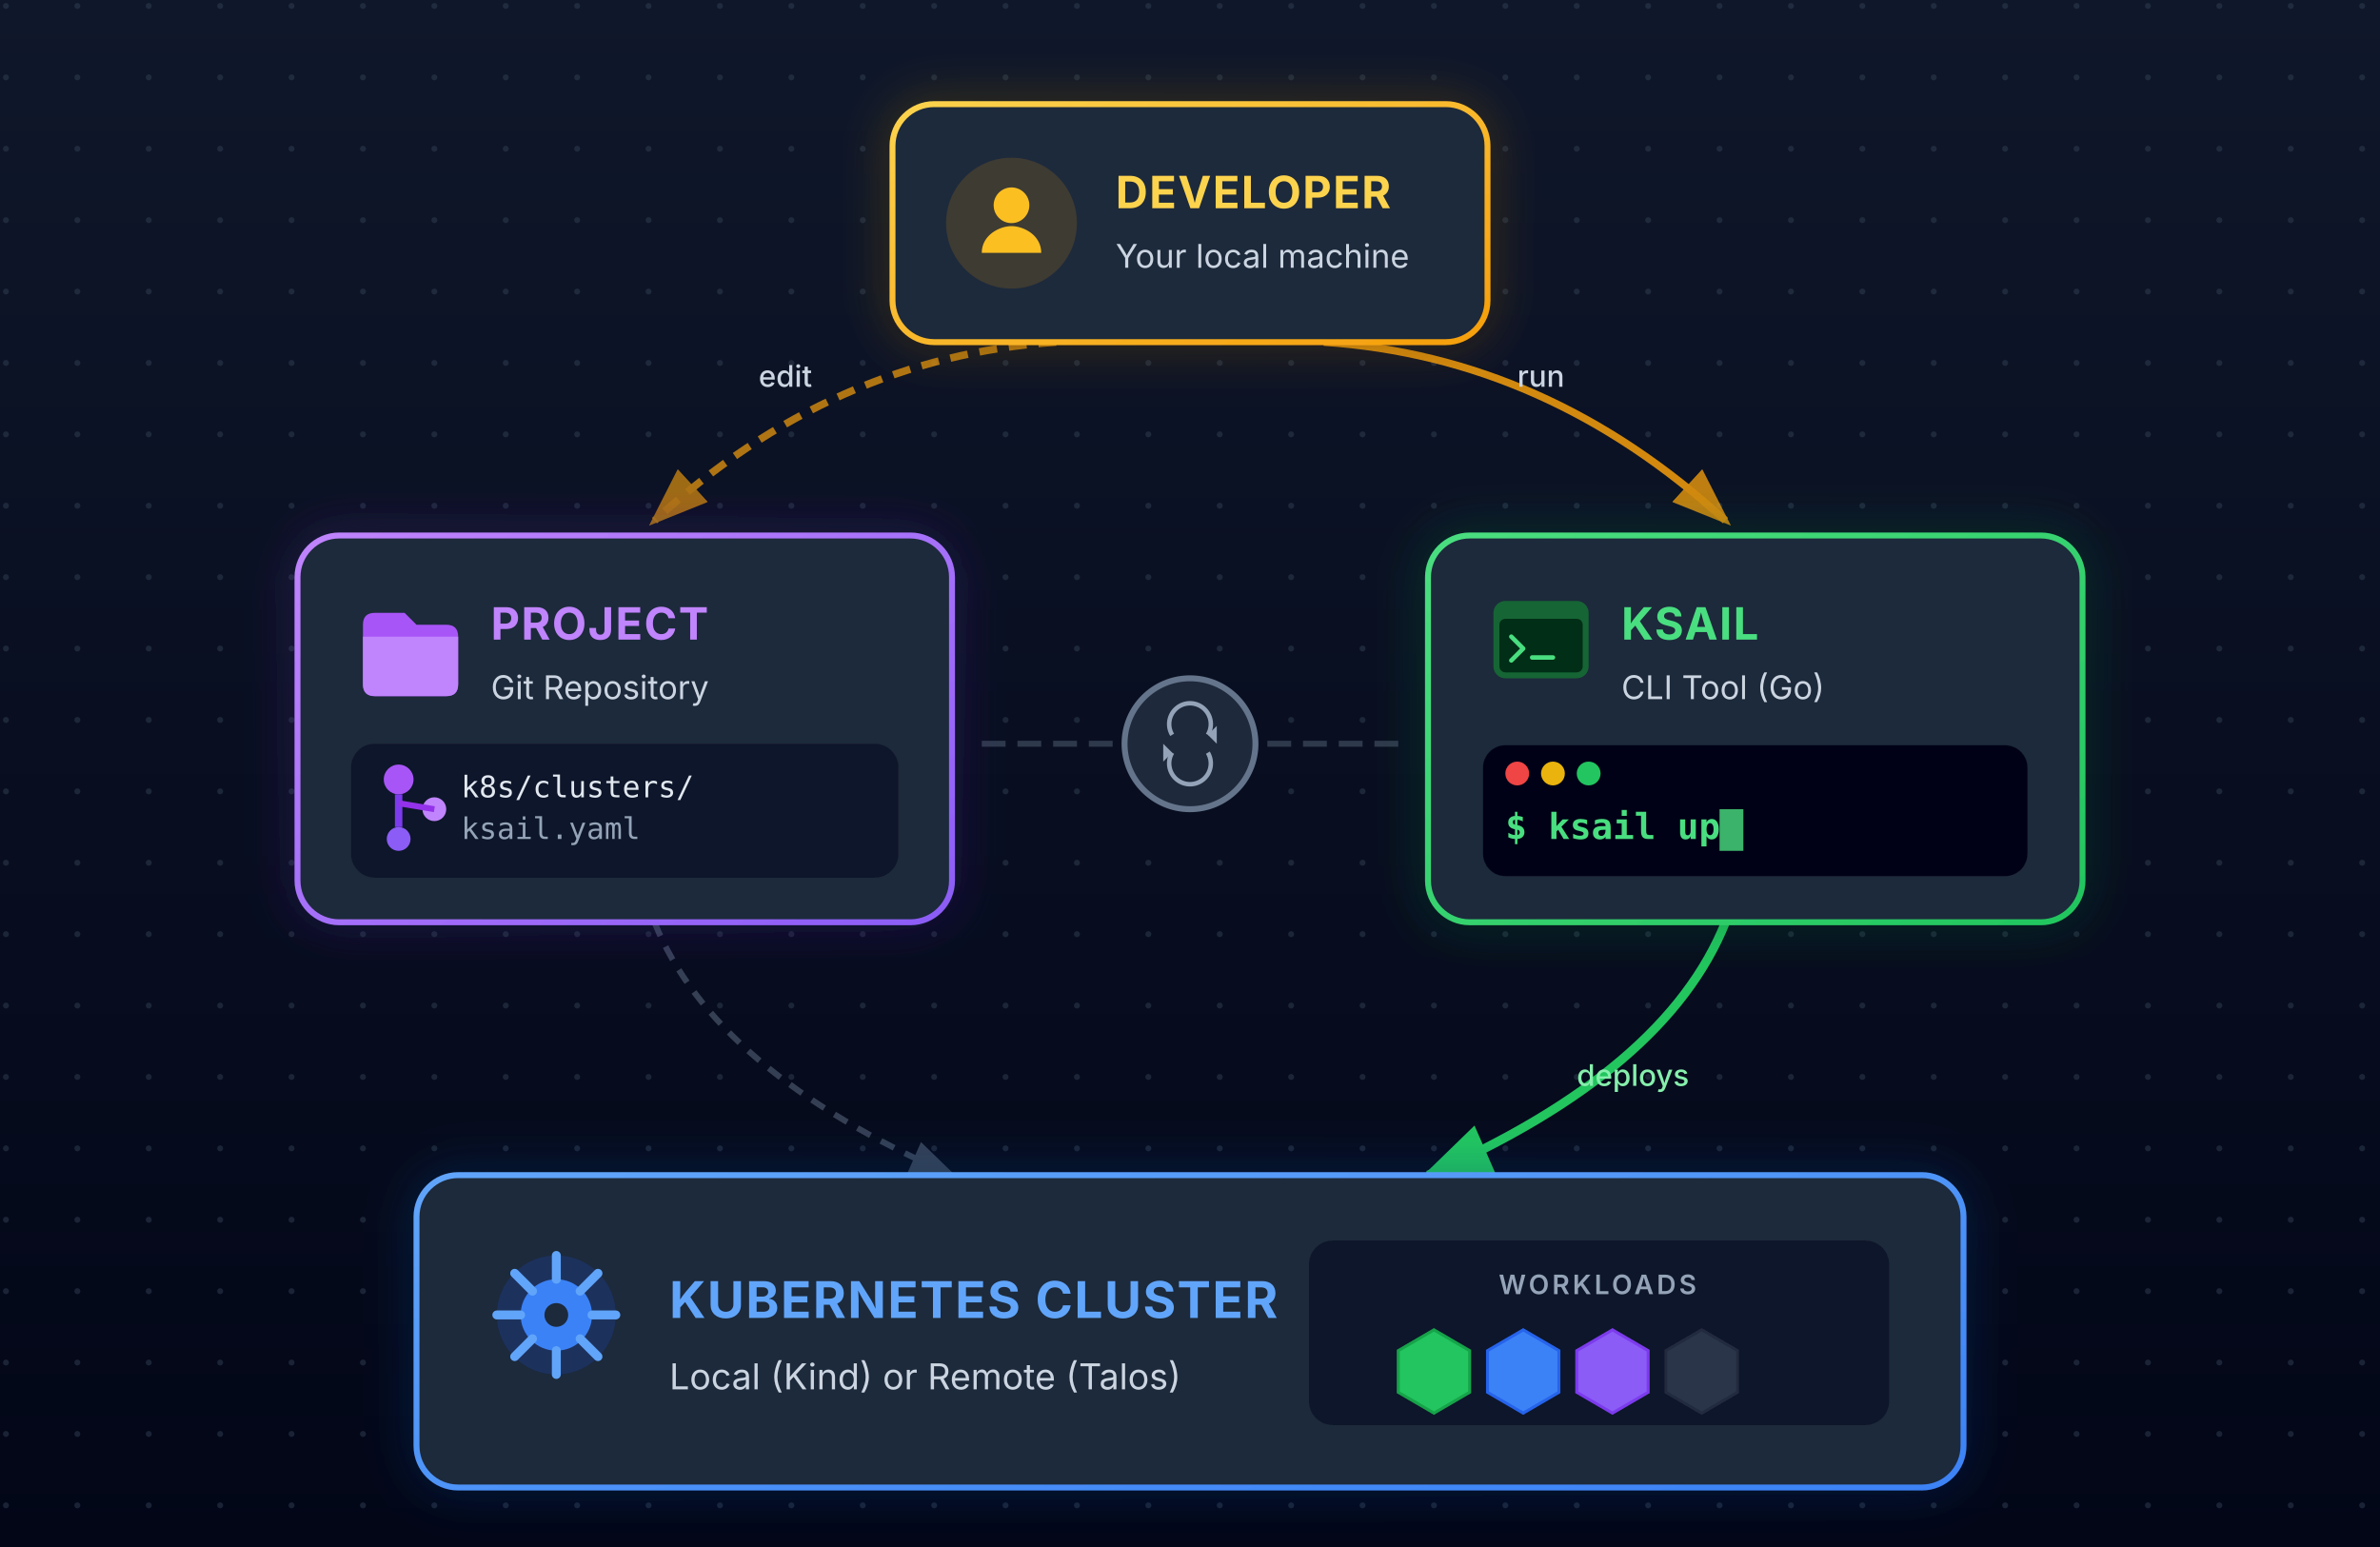
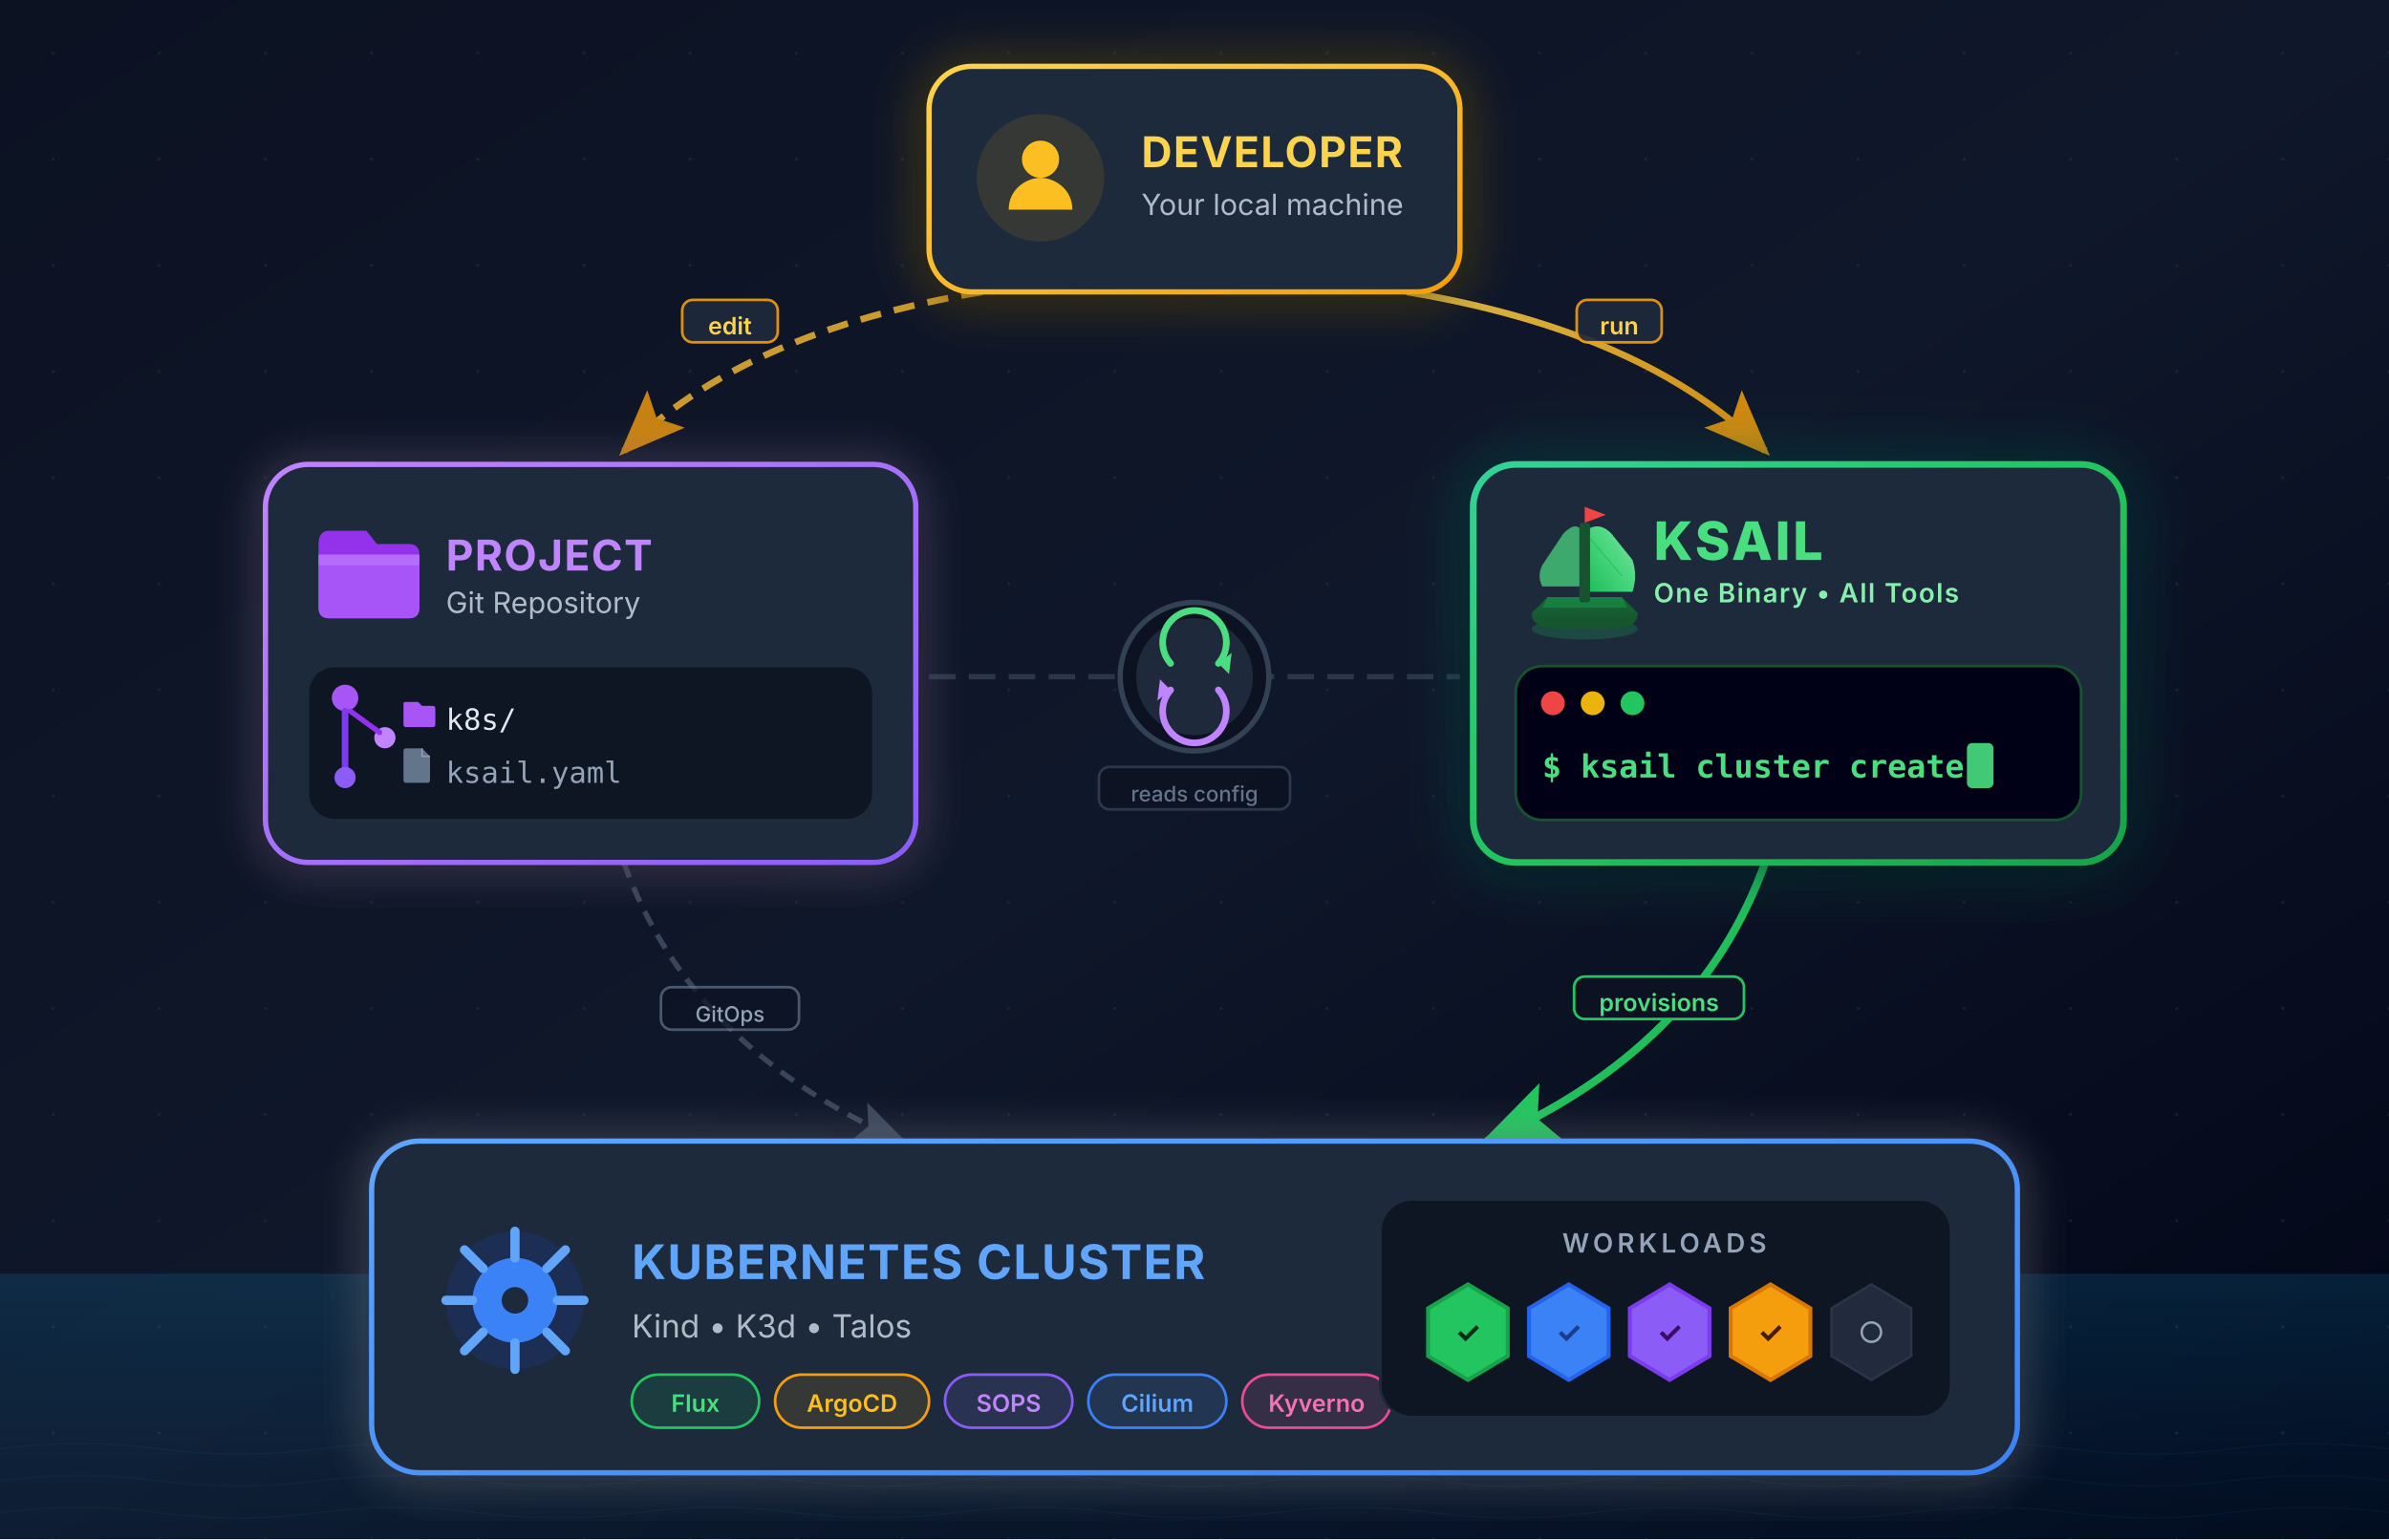
- <svg xmlns="http://www.w3.org/2000/svg" viewBox="0 0 800 520" font-family="'SF Pro Display', 'Segoe UI', system-ui, -apple-system, sans-serif">
+ <svg xmlns="http://www.w3.org/2000/svg" viewBox="0 0 900 580" font-family="'Inter', 'SF Pro Display', 'Segoe UI', system-ui, -apple-system, sans-serif">
  <defs>
    <linearGradient id="gradDev" x1="0%" y1="0%" x2="100%" y2="100%">
      <stop offset="0%" stop-color="#fcd34d" />
      <stop offset="100%" stop-color="#f59e0b" />
    </linearGradient>
    <linearGradient id="gradProject" x1="0%" y1="0%" x2="100%" y2="100%">
      <stop offset="0%" stop-color="#c084fc" />
      <stop offset="100%" stop-color="#8b5cf6" />
    </linearGradient>
    <linearGradient id="gradKSail" x1="0%" y1="0%" x2="100%" y2="100%">
-       <stop offset="0%" stop-color="#4ade80" />
-       <stop offset="100%" stop-color="#22c55e" />
+       <stop offset="0%" stop-color="#34d399" />
+       <stop offset="50%" stop-color="#22c55e" />
+       <stop offset="100%" stop-color="#16a34a" />
    </linearGradient>
    <linearGradient id="gradCluster" x1="0%" y1="0%" x2="100%" y2="100%">
      <stop offset="0%" stop-color="#60a5fa" />
      <stop offset="100%" stop-color="#3b82f6" />
    </linearGradient>
-     <linearGradient id="bgGrad" x1="0%" y1="0%" x2="0%" y2="100%">
-       <stop offset="0%" stop-color="#0f172a" />
+     <linearGradient id="bgGrad" x1="0%" y1="0%" x2="100%" y2="100%">
+       <stop offset="0%" stop-color="#0c1222" />
+       <stop offset="50%" stop-color="#0f172a" />
      <stop offset="100%" stop-color="#020617" />
    </linearGradient>
-     <filter id="glowDev" x="-40%" y="-40%" width="180%" height="180%">
+     <linearGradient id="sailGrad" x1="0%" y1="100%" x2="100%" y2="0%">
+       <stop offset="0%" stop-color="#22c55e" />
+       <stop offset="50%" stop-color="#4ade80" />
+       <stop offset="100%" stop-color="#86efac" />
+     </linearGradient>
+     <linearGradient id="hullGrad" x1="0%" y1="0%" x2="0%" y2="100%">
+       <stop offset="0%" stop-color="#166534" />
+       <stop offset="100%" stop-color="#14532d" />
+     </linearGradient>
+     <linearGradient id="oceanGrad" x1="0%" y1="0%" x2="0%" y2="100%">
+       <stop offset="0%" stop-color="#0ea5e9" stop-opacity="0.15" />
+       <stop offset="100%" stop-color="#0284c7" stop-opacity="0.05" />
+     </linearGradient>
+     <filter id="glowDev" x="-50%" y="-50%" width="200%" height="200%">
+       <feGaussianBlur in="SourceGraphic" stdDeviation="10" result="blur" />
+       <feColorMatrix in="blur" type="matrix" values="1 0.8 0 0 0  0.6 0.4 0 0 0  0 0 0 0 0  0 0 0 0.4 0" />
+       <feMerge>
+         <feMergeNode />
+         <feMergeNode in="SourceGraphic" />
+       </feMerge>
+     </filter>
+     <filter id="glowProject" x="-50%" y="-50%" width="200%" height="200%">
      <feGaussianBlur in="SourceGraphic" stdDeviation="8" result="blur" />
-       <feColorMatrix in="blur" type="matrix" values="1 0 0 0 0  0 0.8 0 0 0  0 0 0.2 0 0  0 0 0 0.4 0" />
-       <feMerge>
-         <feMergeNode />
-         <feMergeNode in="SourceGraphic" />
-       </feMerge>
-     </filter>
-     <filter id="glowProject" x="-40%" y="-40%" width="180%" height="180%">
+       <feColorMatrix in="blur" type="matrix" values="0.6 0 0.8 0 0  0.2 0 0.6 0 0  0.8 0 1 0 0  0 0 0 0.35 0" />
+       <feMerge>
+         <feMergeNode />
+         <feMergeNode in="SourceGraphic" />
+       </feMerge>
+     </filter>
+     <filter id="glowKSail" x="-50%" y="-50%" width="200%" height="200%">
+       <feGaussianBlur in="SourceGraphic" stdDeviation="12" result="blur" />
+       <feColorMatrix in="blur" type="matrix" values="0.2 0 0 0 0  0.9 0.6 0.3 0 0  0.4 0.4 0.2 0 0  0 0 0 0.45 0" />
+       <feMerge>
+         <feMergeNode />
+         <feMergeNode in="SourceGraphic" />
+       </feMerge>
+     </filter>
+     <filter id="glowCluster" x="-50%" y="-50%" width="200%" height="200%">
      <feGaussianBlur in="SourceGraphic" stdDeviation="8" result="blur" />
-       <feColorMatrix in="blur" type="matrix" values="0.7 0 0 0 0  0 0.3 0 0 0  0 0 1 0 0  0 0 0 0.35 0" />
-       <feMerge>
-         <feMergeNode />
-         <feMergeNode in="SourceGraphic" />
-       </feMerge>
-     </filter>
-     <filter id="glowKSail" x="-40%" y="-40%" width="180%" height="180%">
-       <feGaussianBlur in="SourceGraphic" stdDeviation="8" result="blur" />
-       <feColorMatrix in="blur" type="matrix" values="0.2 0 0 0 0  0 0.9 0 0 0  0 0 0.5 0 0  0 0 0 0.35 0" />
-       <feMerge>
-         <feMergeNode />
-         <feMergeNode in="SourceGraphic" />
-       </feMerge>
-     </filter>
-     <filter id="glowCluster" x="-40%" y="-40%" width="180%" height="180%">
-       <feGaussianBlur in="SourceGraphic" stdDeviation="8" result="blur" />
-       <feColorMatrix in="blur" type="matrix" values="0.3 0 0 0 0  0 0.6 0 0 0  0 0 1 0 0  0 0 0 0.35 0" />
-       <feMerge>
-         <feMergeNode />
-         <feMergeNode in="SourceGraphic" />
-       </feMerge>
-     </filter>
-     <filter id="innerShadow" x="-10%" y="-10%" width="120%" height="120%">
-       <feOffset dx="0" dy="2" />
-       <feGaussianBlur stdDeviation="3" result="offset-blur" />
-       <feComposite operator="out" in="SourceGraphic" in2="offset-blur" result="inverse" />
-       <feFlood flood-color="black" flood-opacity="0.15" result="color" />
-       <feComposite operator="in" in="color" in2="inverse" result="shadow" />
-       <feComposite operator="over" in="shadow" in2="SourceGraphic" />
-     </filter>
-     <marker id="arrowDev" markerWidth="8" markerHeight="6" refX="7" refY="3" orient="auto">
-       <polygon points="0 0, 8 3, 0 6" fill="#f59e0b" opacity="0.9" />
+       <feColorMatrix in="blur" type="matrix" values="0.3 0.3 1 0 0  0.3 0.5 1 0 0  0.6 0.8 1 0 0  0 0 0 0.35 0" />
+       <feMerge>
+         <feMergeNode />
+         <feMergeNode in="SourceGraphic" />
+       </feMerge>
+     </filter>
+     <filter id="softShadow" x="-20%" y="-20%" width="140%" height="140%">
+       <feDropShadow dx="0" dy="4" stdDeviation="8" flood-color="#000" flood-opacity="0.35" />
+     </filter>
+     <marker id="arrowDev" markerWidth="10" markerHeight="8" refX="9" refY="4" orient="auto">
+       <path d="M0 0 L10 4 L0 8 L2 4 Z" fill="#f59e0b" />
    </marker>
-     <marker id="arrowKSail" markerWidth="8" markerHeight="6" refX="7" refY="3" orient="auto">
-       <polygon points="0 0, 8 3, 0 6" fill="#22c55e" />
+     <marker id="arrowKSail" markerWidth="10" markerHeight="8" refX="9" refY="4" orient="auto">
+       <path d="M0 0 L10 4 L0 8 L2 4 Z" fill="#22c55e" />
    </marker>
-     <marker id="arrowGray" markerWidth="8" markerHeight="6" refX="7" refY="3" orient="auto">
-       <polygon points="0 0, 8 3, 0 6" fill="#64748b" />
+     <marker id="arrowGray" markerWidth="10" markerHeight="8" refX="9" refY="4" orient="auto">
+       <path d="M0 0 L10 4 L0 8 L2 4 Z" fill="#64748b" />
    </marker>
-     <pattern id="dots" x="0" y="0" width="24" height="24" patternUnits="userSpaceOnUse">
-       <circle cx="2" cy="2" r="1" fill="#334155" fill-opacity="0.5" />
+     <pattern id="grid" x="0" y="0" width="40" height="40" patternUnits="userSpaceOnUse">
+       <circle cx="20" cy="20" r="0.6" fill="#334155" fill-opacity="0.35" />
+     </pattern>
+     <pattern id="waves" x="0" y="0" width="120" height="12" patternUnits="userSpaceOnUse">
+       <path d="M0 6 Q30 2 60 6 T120 6" fill="none" stroke="#22d3ee" stroke-width="0.4" stroke-opacity="0.15" />
    </pattern>
  </defs>
-   <rect width="800" height="520" fill="url(#bgGrad)" />
-   <rect width="800" height="520" fill="url(#dots)" />
-   <path d="M 355 115 Q 280 120, 220 175" fill="none" stroke="#f59e0b" stroke-width="2.5" stroke-dasharray="6,4" marker-end="url(#arrowDev)" opacity="0.7" />
-   <text x="255" y="130" fill="#cbd5e1" font-size="10" font-weight="500">edit</text>
-   <path d="M 445 115 Q 520 120, 580 175" fill="none" stroke="#f59e0b" stroke-width="2.5" marker-end="url(#arrowDev)" opacity="0.85" />
-   <text x="510" y="130" fill="#cbd5e1" font-size="10" font-weight="500">run</text>
-   <line x1="330" y1="250" x2="470" y2="250" stroke="#475569" stroke-width="2" stroke-dasharray="8,4" opacity="0.6">
-     <animate attributeName="stroke-dashoffset" from="24" to="0" dur="1.2s" repeatCount="indefinite" />
+   <rect width="900" height="580" fill="url(#bgGrad)" />
+   <rect width="900" height="580" fill="url(#grid)" />
+   <rect x="0" y="480" width="900" height="100" fill="url(#oceanGrad)" />
+   <rect x="0" y="540" width="900" height="40" fill="url(#waves)" opacity="0.4">
+     <animate attributeName="x" from="0" to="-120" dur="15s" repeatCount="indefinite" />
+   </rect>
+   <path d="M 370 110 Q 280 125, 235 170" fill="none" stroke="url(#gradDev)" stroke-width="2.5" stroke-dasharray="8,5" marker-end="url(#arrowDev)" opacity="0.8">
+     <animate attributeName="stroke-dashoffset" from="26" to="0" dur="2s" repeatCount="indefinite" />
+   </path>
+   <g transform="translate(275, 123)">
+     <rect x="-18" y="-10" width="36" height="16" rx="4" fill="#1e293b" stroke="#f59e0b" stroke-width="1" opacity="0.9" />
+     <text x="0" y="3" text-anchor="middle" fill="#fcd34d" font-size="9" font-weight="600">edit</text>
+   </g>
+   <path d="M 530 110 Q 620 125, 665 170" fill="none" stroke="url(#gradDev)" stroke-width="2.5" marker-end="url(#arrowDev)" opacity="0.85" />
+   <g transform="translate(610, 123)">
+     <rect x="-16" y="-10" width="32" height="16" rx="4" fill="#1e293b" stroke="#f59e0b" stroke-width="1" opacity="0.9" />
+     <text x="0" y="3" text-anchor="middle" fill="#fcd34d" font-size="9" font-weight="600">run</text>
+   </g>
+   <line x1="350" y1="255" x2="550" y2="255" stroke="#475569" stroke-width="2" stroke-dasharray="10,5" opacity="0.5">
+     <animate attributeName="stroke-dashoffset" from="30" to="0" dur="1.5s" repeatCount="indefinite" />
  </line>
-   <g transform="translate(400, 250)">
-     <circle r="22" fill="#1e293b" stroke="#64748b" stroke-width="2" />
-     <path d="M-6 -3 A7 7 0 1 1 6 -3" fill="none" stroke="#94a3b8" stroke-width="1.5" />
-     <polygon points="6,-3 9,-6 9,0" fill="#94a3b8" />
-     <path d="M6 3 A7 7 0 1 1 -6 3" fill="none" stroke="#94a3b8" stroke-width="1.5" />
-     <polygon points="-6,3 -9,6 -9,0" fill="#94a3b8" />
-   </g>
-   <path d="M 580 310 Q 560 360, 480 395" fill="none" stroke="#22c55e" stroke-width="3" marker-end="url(#arrowKSail)" />
-   <text x="530" y="365" fill="#86efac" font-size="10" font-weight="500">deploys</text>
-   <path d="M 220 310 Q 240 360, 320 395" fill="none" stroke="#64748b" stroke-width="2" stroke-dasharray="5,4" marker-end="url(#arrowGray)" opacity="0.5" />
-   <g transform="translate(300, 35)" filter="url(#glowDev)">
-     <rect width="200" height="80" rx="14" fill="#1e293b" />
-     <rect width="200" height="80" rx="14" fill="none" stroke="url(#gradDev)" stroke-width="2" />
-     <circle cx="40" cy="40" r="22" fill="#f59e0b" fill-opacity="0.15" />
-     <g transform="translate(26, 26)">
-       <circle cx="14" cy="8" r="6" fill="#fbbf24" />
-       <path d="M4 24 C4 18, 10 15, 14 15 C18 15, 24 18, 24 24" fill="#fbbf24" />
-     </g>
-     <text x="75" y="35" fill="#fcd34d" font-size="15" font-weight="700" letter-spacing="0.5">DEVELOPER</text>
-     <text x="75" y="55" fill="#cbd5e1" font-size="11">Your local machine</text>
-   </g>
-   <g transform="translate(100, 180)" filter="url(#glowProject)">
-     <rect width="220" height="130" rx="14" fill="#1e293b" />
-     <rect width="220" height="130" rx="14" fill="none" stroke="url(#gradProject)" stroke-width="2" />
-     <g transform="translate(22, 22)">
-       <path d="M0 8 L0 28 Q0 32, 4 32 L28 32 Q32 32, 32 28 L32 12 Q32 8, 28 8 L18 8 L14 4 L4 4 Q0 4, 0 8 Z" fill="#a855f7" />
-       <path d="M0 12 L32 12 L32 28 Q32 32, 28 32 L4 32 Q0 32, 0 28 Z" fill="#c084fc" />
-     </g>
-     <text x="65" y="35" fill="#c084fc" font-size="15" font-weight="700" letter-spacing="0.5">PROJECT</text>
-     <text x="65" y="55" fill="#cbd5e1" font-size="11">Git Repository</text>
-     <rect x="18" y="70" width="184" height="45" rx="8" fill="#0f172a" />
-     <circle cx="34" cy="82" r="5" fill="#a855f7" />
-     <line x1="34" y1="87" x2="34" y2="98" stroke="#7c3aed" stroke-width="2.5" />
-     <circle cx="34" cy="102" r="4" fill="#8b5cf6" />
-     <circle cx="46" cy="92" r="4" fill="#c084fc" />
-     <line x1="34" y1="90" x2="46" y2="92" stroke="#9333ea" stroke-width="2" />
-     <text x="55" y="88" fill="#e2e8f0" font-size="10" font-family="'SF Mono', 'Fira Code', monospace">k8s/clusters/</text>
-     <text x="55" y="102" fill="#94a3b8" font-size="10" font-family="'SF Mono', 'Fira Code', monospace">ksail.yaml</text>
-   </g>
-   <g transform="translate(480, 180)" filter="url(#glowKSail)">
-     <rect width="220" height="130" rx="14" fill="#1e293b" />
-     <rect width="220" height="130" rx="14" fill="none" stroke="url(#gradKSail)" stroke-width="2" />
-     <g transform="translate(22, 22)">
-       <rect width="32" height="26" rx="4" fill="#166534" />
-       <rect x="2" y="6" width="28" height="18" rx="2" fill="#052e16" />
-       <path d="M6 12 L10 16 L6 20" stroke="#4ade80" stroke-width="1.5" fill="none" stroke-linecap="round" stroke-linejoin="round" />
-       <line x1="13" y1="19" x2="20" y2="19" stroke="#4ade80" stroke-width="1.5" stroke-linecap="round" />
-     </g>
-     <text x="65" y="35" fill="#4ade80" font-size="15" font-weight="700" letter-spacing="0.5">KSAIL</text>
-     <text x="65" y="55" fill="#cbd5e1" font-size="11">CLI Tool (Go)</text>
-     <rect x="18" y="70" width="184" height="45" rx="8" fill="#020617" stroke="#1e293b" stroke-width="1" />
-     <circle cx="30" cy="80" r="4" fill="#ef4444" />
-     <circle cx="42" cy="80" r="4" fill="#eab308" />
-     <circle cx="54" cy="80" r="4" fill="#22c55e" />
-     <text x="26" y="102" fill="#4ade80" font-size="12" font-family="'SF Mono', 'Fira Code', monospace" font-weight="600">$ ksail up</text>
-     <rect x="98" y="92" width="8" height="14" fill="#4ade80" opacity="0.8">
-       <animate attributeName="opacity" values="0.8;0.2;0.8" dur="1s" repeatCount="indefinite" />
+   <g transform="translate(450, 255)">
+     <circle r="28" fill="#0c1222" stroke="#334155" stroke-width="2" />
+     <circle r="22" fill="#1e293b" />
+     <path d="M-9 -5 A12 12 0 1 1 9 -5" fill="none" stroke="#4ade80" stroke-width="2.5" stroke-linecap="round" />
+     <polygon points="9,-5 14,-9 13,-1" fill="#4ade80" />
+     <path d="M9 5 A12 12 0 1 1 -9 5" fill="none" stroke="#c084fc" stroke-width="2.5" stroke-linecap="round" />
+     <polygon points="-9,5 -14,9 -13,1" fill="#c084fc" />
+   </g>
+   <g transform="translate(450, 298)">
+     <rect x="-36" y="-9" width="72" height="16" rx="4" fill="#0c1222" stroke="#334155" stroke-width="1" opacity="0.8" />
+     <text x="0" y="4" text-anchor="middle" fill="#64748b" font-size="8" font-weight="500">reads config</text>
+   </g>
+   <path d="M 665 325 Q 640 395, 560 430" fill="none" stroke="url(#gradKSail)" stroke-width="3" marker-end="url(#arrowKSail)" />
+   <g transform="translate(625, 378)">
+     <rect x="-32" y="-10" width="64" height="16" rx="4" fill="#0c1222" stroke="#22c55e" stroke-width="1" />
+     <text x="0" y="3" text-anchor="middle" fill="#4ade80" font-size="9" font-weight="600">provisions</text>
+   </g>
+   <path d="M 235 325 Q 260 395, 340 430" fill="none" stroke="#64748b" stroke-width="2" stroke-dasharray="6,4" marker-end="url(#arrowGray)" opacity="0.5">
+     <animate attributeName="stroke-dashoffset" from="20" to="0" dur="2s" repeatCount="indefinite" />
+   </path>
+   <g transform="translate(275, 382)">
+     <rect x="-26" y="-10" width="52" height="16" rx="4" fill="#0c1222" stroke="#64748b" stroke-width="1" opacity="0.7" />
+     <text x="0" y="3" text-anchor="middle" fill="#94a3b8" font-size="8" font-weight="500">GitOps</text>
+   </g>
+   <g transform="translate(350, 25)" filter="url(#glowDev)">
+     <rect width="200" height="85" rx="16" fill="#1e293b" filter="url(#softShadow)" />
+     <rect width="200" height="85" rx="16" fill="none" stroke="url(#gradDev)" stroke-width="2" />
+     <circle cx="42" cy="42" r="24" fill="#f59e0b" fill-opacity="0.12" />
+     <g transform="translate(27, 26)">
+       <circle cx="15" cy="9" r="7" fill="#fbbf24" />
+       <path d="M3 28 C3 20, 10 16, 15 16 C20 16, 27 20, 27 28" fill="#fbbf24" />
+     </g>
+     <text x="80" y="38" fill="#fcd34d" font-size="16" font-weight="700" letter-spacing="0.5">DEVELOPER</text>
+     <text x="80" y="56" fill="#cbd5e1" font-size="11" opacity="0.85">Your local machine</text>
+   </g>
+   <g transform="translate(100, 175)" filter="url(#glowProject)">
+     <rect width="245" height="150" rx="16" fill="#1e293b" filter="url(#softShadow)" />
+     <rect width="245" height="150" rx="16" fill="none" stroke="url(#gradProject)" stroke-width="2" />
+     <g transform="translate(20, 20)">
+       <path d="M0 10 L0 34 Q0 38, 4 38 L34 38 Q38 38, 38 34 L38 14 Q38 10, 34 10 L22 10 L18 5 L4 5 Q0 5, 0 10 Z" fill="#9333ea" />
+       <path d="M0 14 L38 14 L38 34 Q38 38, 34 38 L4 38 Q0 38, 0 34 Z" fill="#a855f7" />
+       <path d="M0 14 L38 14 L38 18 L0 18 Z" fill="#c084fc" opacity="0.5" />
+     </g>
+     <text x="68" y="40" fill="#c084fc" font-size="16" font-weight="700" letter-spacing="0.5">PROJECT</text>
+     <text x="68" y="56" fill="#cbd5e1" font-size="11" opacity="0.85">Git Repository</text>
+     <rect x="16" y="76" width="213" height="58" rx="10" fill="#0c1222" stroke="#1e293b" stroke-width="1" />
+     <g transform="translate(30, 88)">
+       <circle cx="0" cy="0" r="5" fill="#a855f7" />
+       <line x1="0" y1="5" x2="0" y2="26" stroke="#7c3aed" stroke-width="2.5" stroke-linecap="round" />
+       <circle cx="0" cy="30" r="4" fill="#8b5cf6" />
+       <circle cx="15" cy="15" r="4" fill="#c084fc" />
+       <line x1="2" y1="5" x2="13" y2="13" stroke="#9333ea" stroke-width="2" stroke-linecap="round" />
+     </g>
+     <g transform="translate(52, 88)">
+       <path d="M0 2 L0 10 Q0 11, 1 11 L11 11 Q12 11, 12 10 L12 4 Q12 3, 11 3 L7 3 L5.5 1.5 L1 1.5 Q0 1.5, 0 2 Z" fill="#a855f7" />
+     </g>
+     <text x="68" y="100" fill="#e2e8f0" font-size="11" font-family="'JetBrains Mono', 'SF Mono', 'Fira Code', monospace">k8s/</text>
+     <g transform="translate(52, 107)">
+       <path d="M1 0 L7 0 L10 3 L10 12 Q10 13, 9 13 L1 13 Q0 13, 0 12 L0 1 Q0 0, 1 0 Z" fill="#64748b" />
+       <path d="M7 0 L7 3 L10 3" fill="none" stroke="#94a3b8" stroke-width="0.5" />
+     </g>
+     <text x="68" y="120" fill="#94a3b8" font-size="11" font-family="'JetBrains Mono', 'SF Mono', 'Fira Code', monospace">ksail.yaml</text>
+   </g>
+   <g transform="translate(555, 175)" filter="url(#glowKSail)">
+     <rect width="245" height="150" rx="16" fill="#1e293b" filter="url(#softShadow)" />
+     <rect width="245" height="150" rx="16" fill="none" stroke="url(#gradKSail)" stroke-width="2.5" />
+     <g transform="translate(18, 14)">
+       <ellipse cx="24" cy="48" rx="20" ry="4" fill="#22c55e" opacity="0.2" />
+       <path d="M4 42 Q4 48, 14 48 L34 48 Q44 48, 44 42 L38 36 L10 36 Z" fill="url(#hullGrad)" />
+       <path d="M10 36 L38 36 L40 40 L8 40 Z" fill="#22c55e" opacity="0.3" />
+       <rect x="22" y="8" width="4" height="30" rx="1" fill="#14532d" />
+       <path d="M26 10 L26 34 L42 34 Q44 28, 42 22 L34 12 Q30 8, 26 10 Z" fill="url(#sailGrad)" opacity="0.95" />
+       <line x1="26" y1="14" x2="38" y2="28" stroke="#16a34a" stroke-width="0.5" opacity="0.4" />
+       <path d="M22 10 L22 32 L8 32 Q6 28, 8 24 L16 12 Q20 8, 22 10 Z" fill="#4ade80" opacity="0.7" />
+       <path d="M24 8 L24 2 L32 5 L24 8" fill="#ef4444" />
+     </g>
+     <text x="68" y="36" fill="#4ade80" font-size="20" font-weight="800" letter-spacing="1">KSAIL</text>
+     <text x="68" y="52" fill="#86efac" font-size="10" font-weight="600" letter-spacing="0.5">One Binary • All Tools</text>
+     <rect x="16" y="76" width="213" height="58" rx="10" fill="#020617" stroke="#16532d" stroke-width="1" />
+     <circle cx="30" cy="90" r="4.5" fill="#ef4444" />
+     <circle cx="45" cy="90" r="4.5" fill="#eab308" />
+     <circle cx="60" cy="90" r="4.5" fill="#22c55e" />
+     <text x="26" y="118" fill="#4ade80" font-size="12" font-family="'JetBrains Mono', 'SF Mono', 'Fira Code', monospace" font-weight="600">$ ksail cluster create</text>
+     <rect x="186" y="105" width="10" height="17" rx="2" fill="#4ade80" opacity="0.9">
+       <animate attributeName="opacity" values="0.9;0.2;0.9" dur="1s" repeatCount="indefinite" />
    </rect>
  </g>
-   <g transform="translate(140, 395)" filter="url(#glowCluster)">
-     <rect width="520" height="105" rx="14" fill="#1e293b" />
-     <rect width="520" height="105" rx="14" fill="none" stroke="url(#gradCluster)" stroke-width="2" />
-     <g transform="translate(25, 25)">
-       <circle cx="22" cy="22" r="20" fill="#1e40af" fill-opacity="0.3" />
-       <circle cx="22" cy="22" r="12" fill="#3b82f6" />
-       <circle cx="22" cy="22" r="4" fill="#1e293b" />
-       <g stroke="#60a5fa" stroke-width="3" stroke-linecap="round">
-         <line x1="22" y1="2" x2="22" y2="10" />
-         <line x1="22" y1="34" x2="22" y2="42" />
-         <line x1="2" y1="22" x2="10" y2="22" />
-         <line x1="34" y1="22" x2="42" y2="22" />
-         <line x1="8" y1="8" x2="14" y2="14" />
-         <line x1="30" y1="30" x2="36" y2="36" />
-         <line x1="36" y1="8" x2="30" y2="14" />
-         <line x1="14" y1="30" x2="8" y2="36" />
+   <g transform="translate(140, 430)" filter="url(#glowCluster)">
+     <rect width="620" height="125" rx="18" fill="#1e293b" filter="url(#softShadow)" />
+     <rect width="620" height="125" rx="18" fill="none" stroke="url(#gradCluster)" stroke-width="2" />
+     <g transform="translate(26, 32)">
+       <circle cx="28" cy="28" r="26" fill="#1e40af" fill-opacity="0.2" />
+       <circle cx="28" cy="28" r="16" fill="#3b82f6">
+         <animate attributeName="r" values="16;17;16" dur="3s" repeatCount="indefinite" />
+       </circle>
+       <circle cx="28" cy="28" r="5" fill="#1e293b" />
+       <g stroke="#60a5fa" stroke-width="3.5" stroke-linecap="round">
+         <line x1="28" y1="2" x2="28" y2="12" />
+         <line x1="28" y1="44" x2="28" y2="54" />
+         <line x1="2" y1="28" x2="12" y2="28" />
+         <line x1="44" y1="28" x2="54" y2="28" />
+         <line x1="9" y1="9" x2="16" y2="16" />
+         <line x1="40" y1="40" x2="47" y2="47" />
+         <line x1="47" y1="9" x2="40" y2="16" />
+         <line x1="16" y1="40" x2="9" y2="47" />
      </g>
    </g>
-     <text x="85" y="48" fill="#60a5fa" font-size="17" font-weight="700" letter-spacing="0.5">KUBERNETES CLUSTER</text>
-     <text x="85" y="72" fill="#cbd5e1" font-size="12">Local (Kind) or Remote (Talos)</text>
-     <rect x="300" y="22" width="195" height="62" rx="8" fill="#0f172a" />
-     <text x="397" y="40" text-anchor="middle" fill="#94a3b8" font-size="9" font-weight="600" letter-spacing="1">WORKLOADS</text>
-     <g transform="translate(330, 52)">
-       <polygon points="12,0 24,7 24,21 12,28 0,21 0,7" fill="#22c55e" stroke="#16a34a" stroke-width="1">
-         <animate attributeName="opacity" values="1;0.6;1" dur="2s" repeatCount="indefinite" />
+     <text x="98" y="52" fill="#60a5fa" font-size="18" font-weight="700" letter-spacing="0.5">KUBERNETES CLUSTER</text>
+     <text x="98" y="74" fill="#cbd5e1" font-size="12" opacity="0.85">Kind • K3d • Talos</text>
+     <g transform="translate(98, 88)">
+       <rect x="0" y="0" width="48" height="20" rx="10" fill="#22c55e" fill-opacity="0.12" stroke="#22c55e" stroke-width="1" />
+       <text x="24" y="14" text-anchor="middle" fill="#4ade80" font-size="9" font-weight="600">Flux</text>
+       <rect x="54" y="0" width="58" height="20" rx="10" fill="#f59e0b" fill-opacity="0.12" stroke="#f59e0b" stroke-width="1" />
+       <text x="83" y="14" text-anchor="middle" fill="#fbbf24" font-size="9" font-weight="600">ArgoCD</text>
+       <rect x="118" y="0" width="48" height="20" rx="10" fill="#8b5cf6" fill-opacity="0.12" stroke="#8b5cf6" stroke-width="1" />
+       <text x="142" y="14" text-anchor="middle" fill="#c084fc" font-size="9" font-weight="600">SOPS</text>
+       <rect x="172" y="0" width="52" height="20" rx="10" fill="#3b82f6" fill-opacity="0.12" stroke="#3b82f6" stroke-width="1" />
+       <text x="198" y="14" text-anchor="middle" fill="#60a5fa" font-size="9" font-weight="600">Cilium</text>
+       <rect x="230" y="0" width="56" height="20" rx="10" fill="#ec4899" fill-opacity="0.12" stroke="#ec4899" stroke-width="1" />
+       <text x="258" y="14" text-anchor="middle" fill="#f472b6" font-size="9" font-weight="600">Kyverno</text>
+     </g>
+     <rect x="380" y="22" width="215" height="82" rx="12" fill="#0c1222" stroke="#1e293b" stroke-width="1" />
+     <text x="487" y="42" text-anchor="middle" fill="#94a3b8" font-size="10" font-weight="600" letter-spacing="1.5">WORKLOADS</text>
+     <g transform="translate(398, 54)">
+       <polygon points="15,0 30,9 30,27 15,36 0,27 0,9" fill="#22c55e" stroke="#16a34a" stroke-width="1.5">
+         <animate attributeName="opacity" values="1;0.75;1" dur="2.5s" repeatCount="indefinite" />
      </polygon>
-     </g>
-     <g transform="translate(360, 52)">
-       <polygon points="12,0 24,7 24,21 12,28 0,21 0,7" fill="#3b82f6" stroke="#2563eb" stroke-width="1" />
-     </g>
-     <g transform="translate(390, 52)">
-       <polygon points="12,0 24,7 24,21 12,28 0,21 0,7" fill="#8b5cf6" stroke="#7c3aed" stroke-width="1" />
-     </g>
-     <g transform="translate(420, 52)">
-       <polygon points="12,0 24,7 24,21 12,28 0,21 0,7" fill="#475569" stroke="#334155" stroke-width="1" opacity="0.5" />
+       <text x="15" y="22" text-anchor="middle" fill="#052e16" font-size="11" font-weight="700">✓</text>
+     </g>
+     <g transform="translate(436, 54)">
+       <polygon points="15,0 30,9 30,27 15,36 0,27 0,9" fill="#3b82f6" stroke="#2563eb" stroke-width="1.5" />
+       <text x="15" y="22" text-anchor="middle" fill="#1e3a8a" font-size="11" font-weight="700">✓</text>
+     </g>
+     <g transform="translate(474, 54)">
+       <polygon points="15,0 30,9 30,27 15,36 0,27 0,9" fill="#8b5cf6" stroke="#7c3aed" stroke-width="1.5" />
+       <text x="15" y="22" text-anchor="middle" fill="#3b0764" font-size="11" font-weight="700">✓</text>
+     </g>
+     <g transform="translate(512, 54)">
+       <polygon points="15,0 30,9 30,27 15,36 0,27 0,9" fill="#f59e0b" stroke="#d97706" stroke-width="1.5" />
+       <text x="15" y="22" text-anchor="middle" fill="#451a03" font-size="11" font-weight="700">✓</text>
+     </g>
+     <g transform="translate(550, 54)">
+       <polygon points="15,0 30,9 30,27 15,36 0,27 0,9" fill="#334155" stroke="#475569" stroke-width="1" opacity="0.5" />
+       <text x="15" y="22" text-anchor="middle" fill="#94a3b8" font-size="11">○</text>
    </g>
  </g>
</svg>
